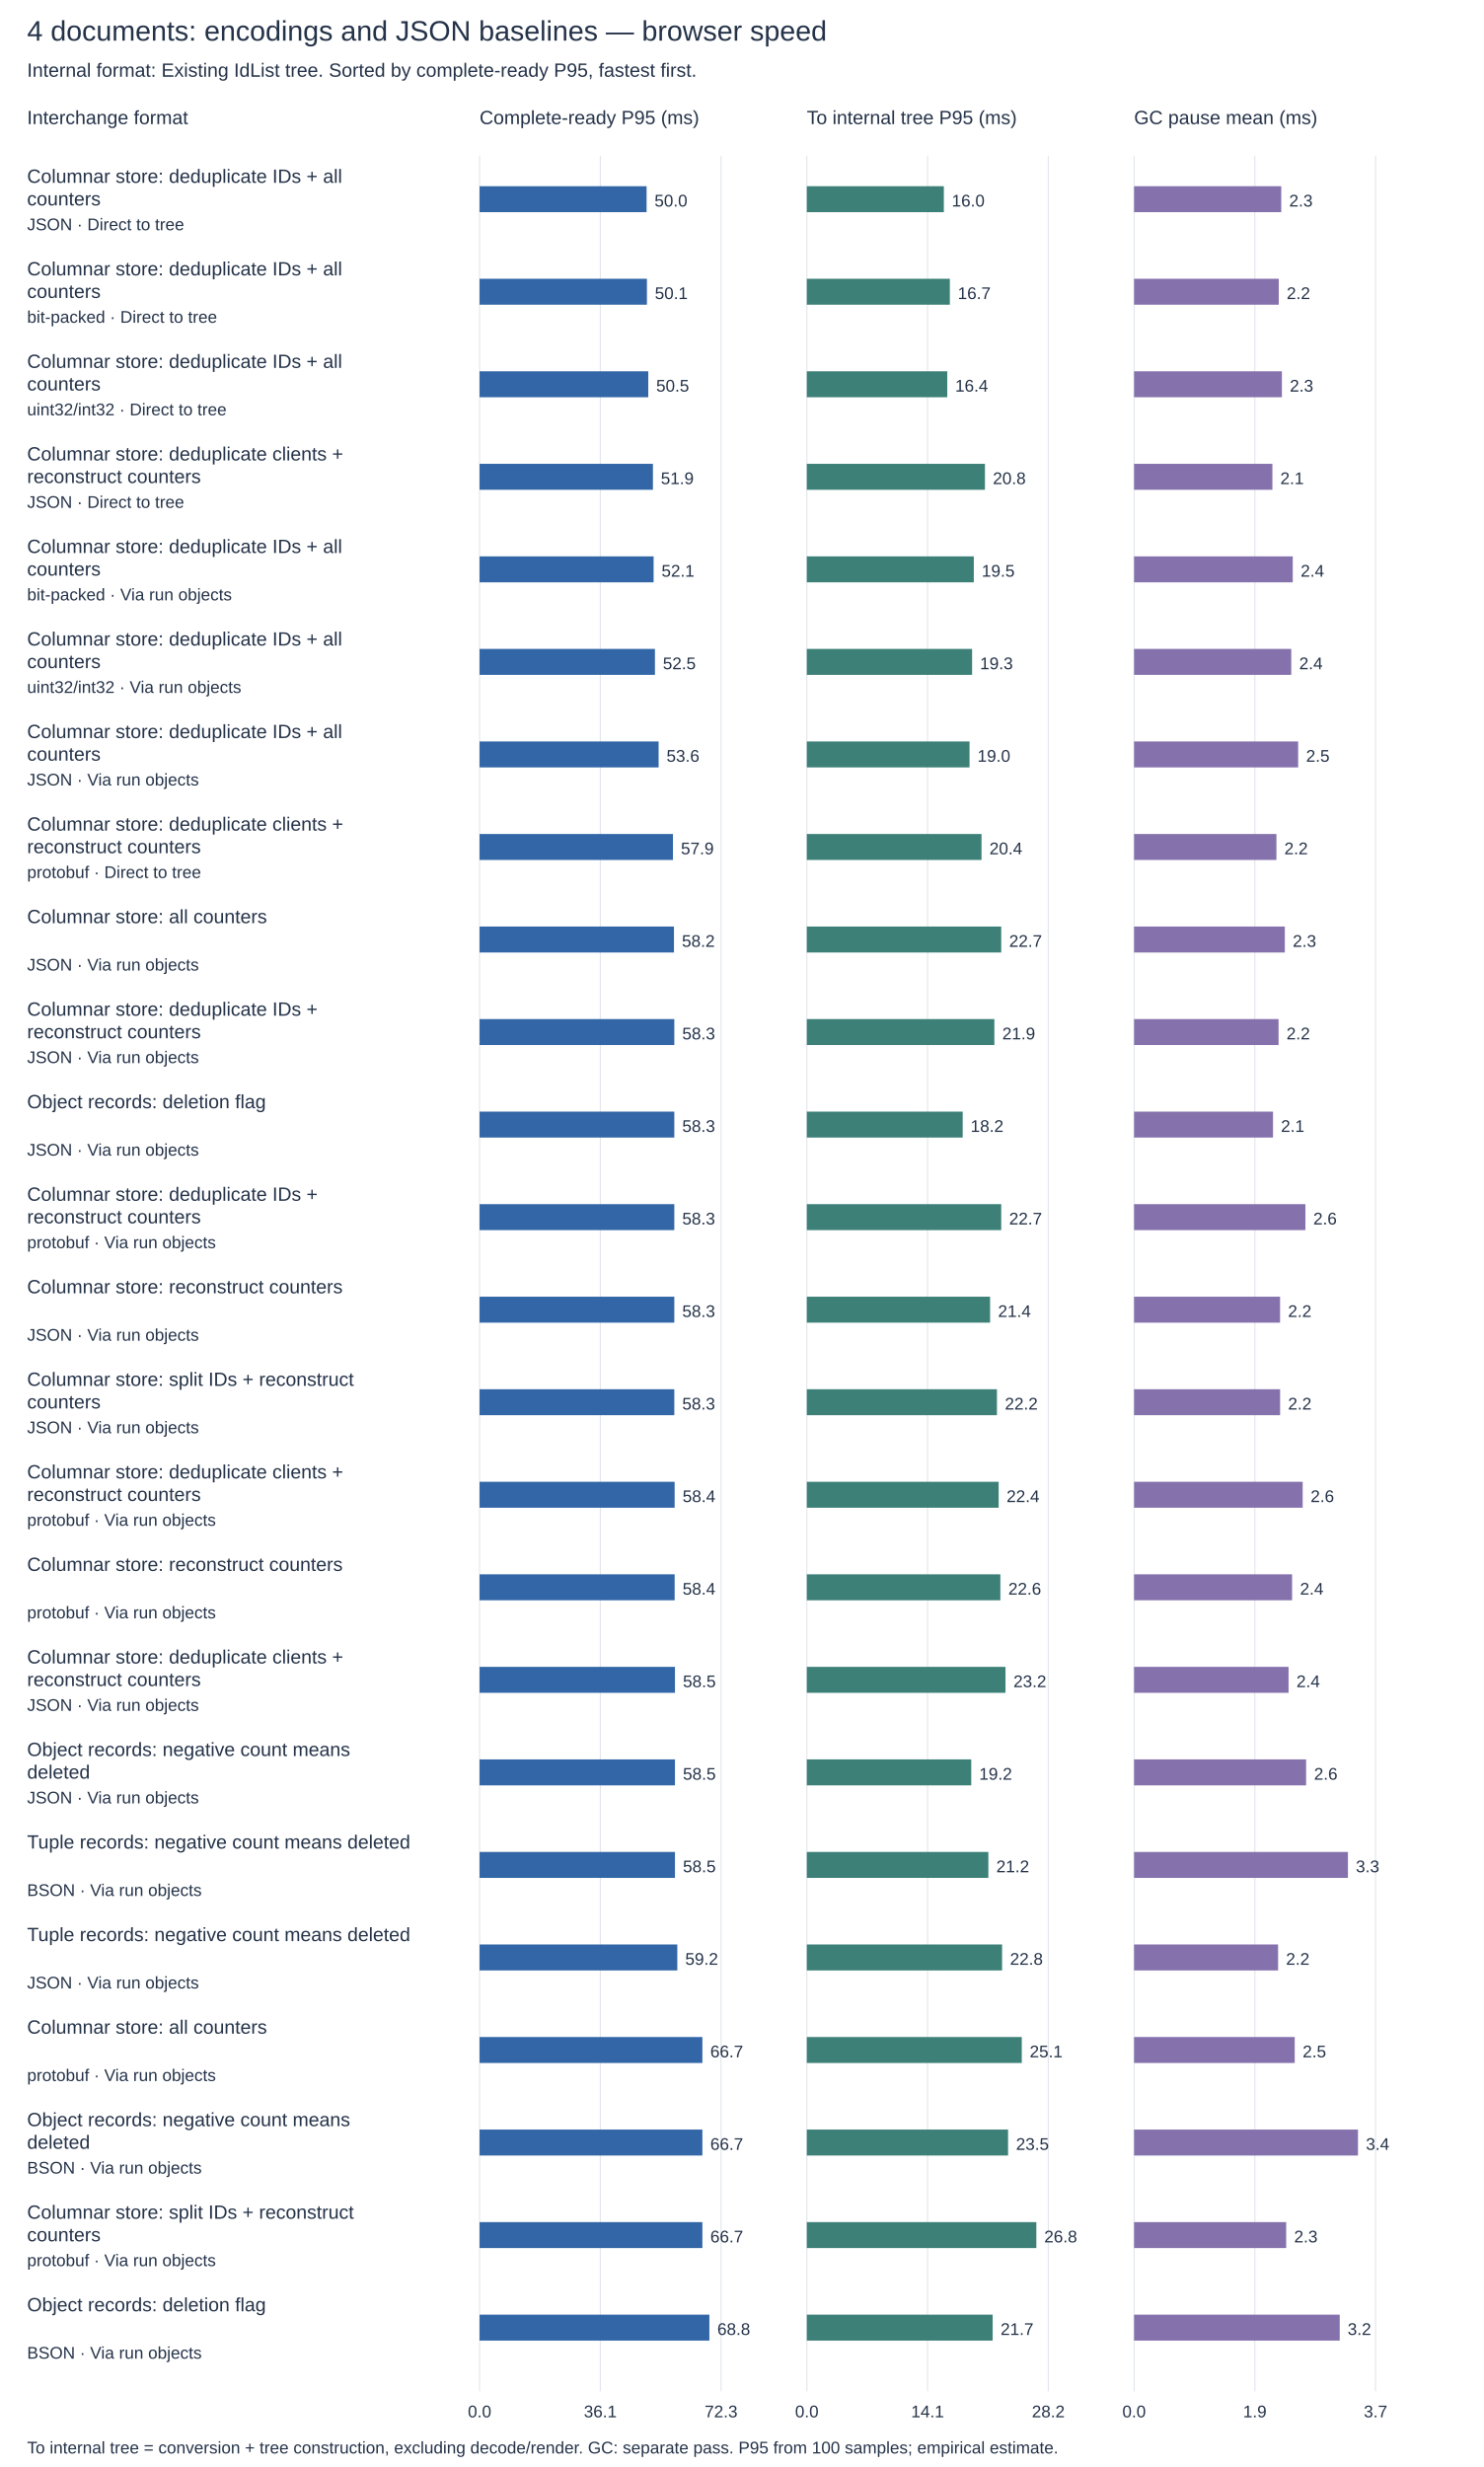
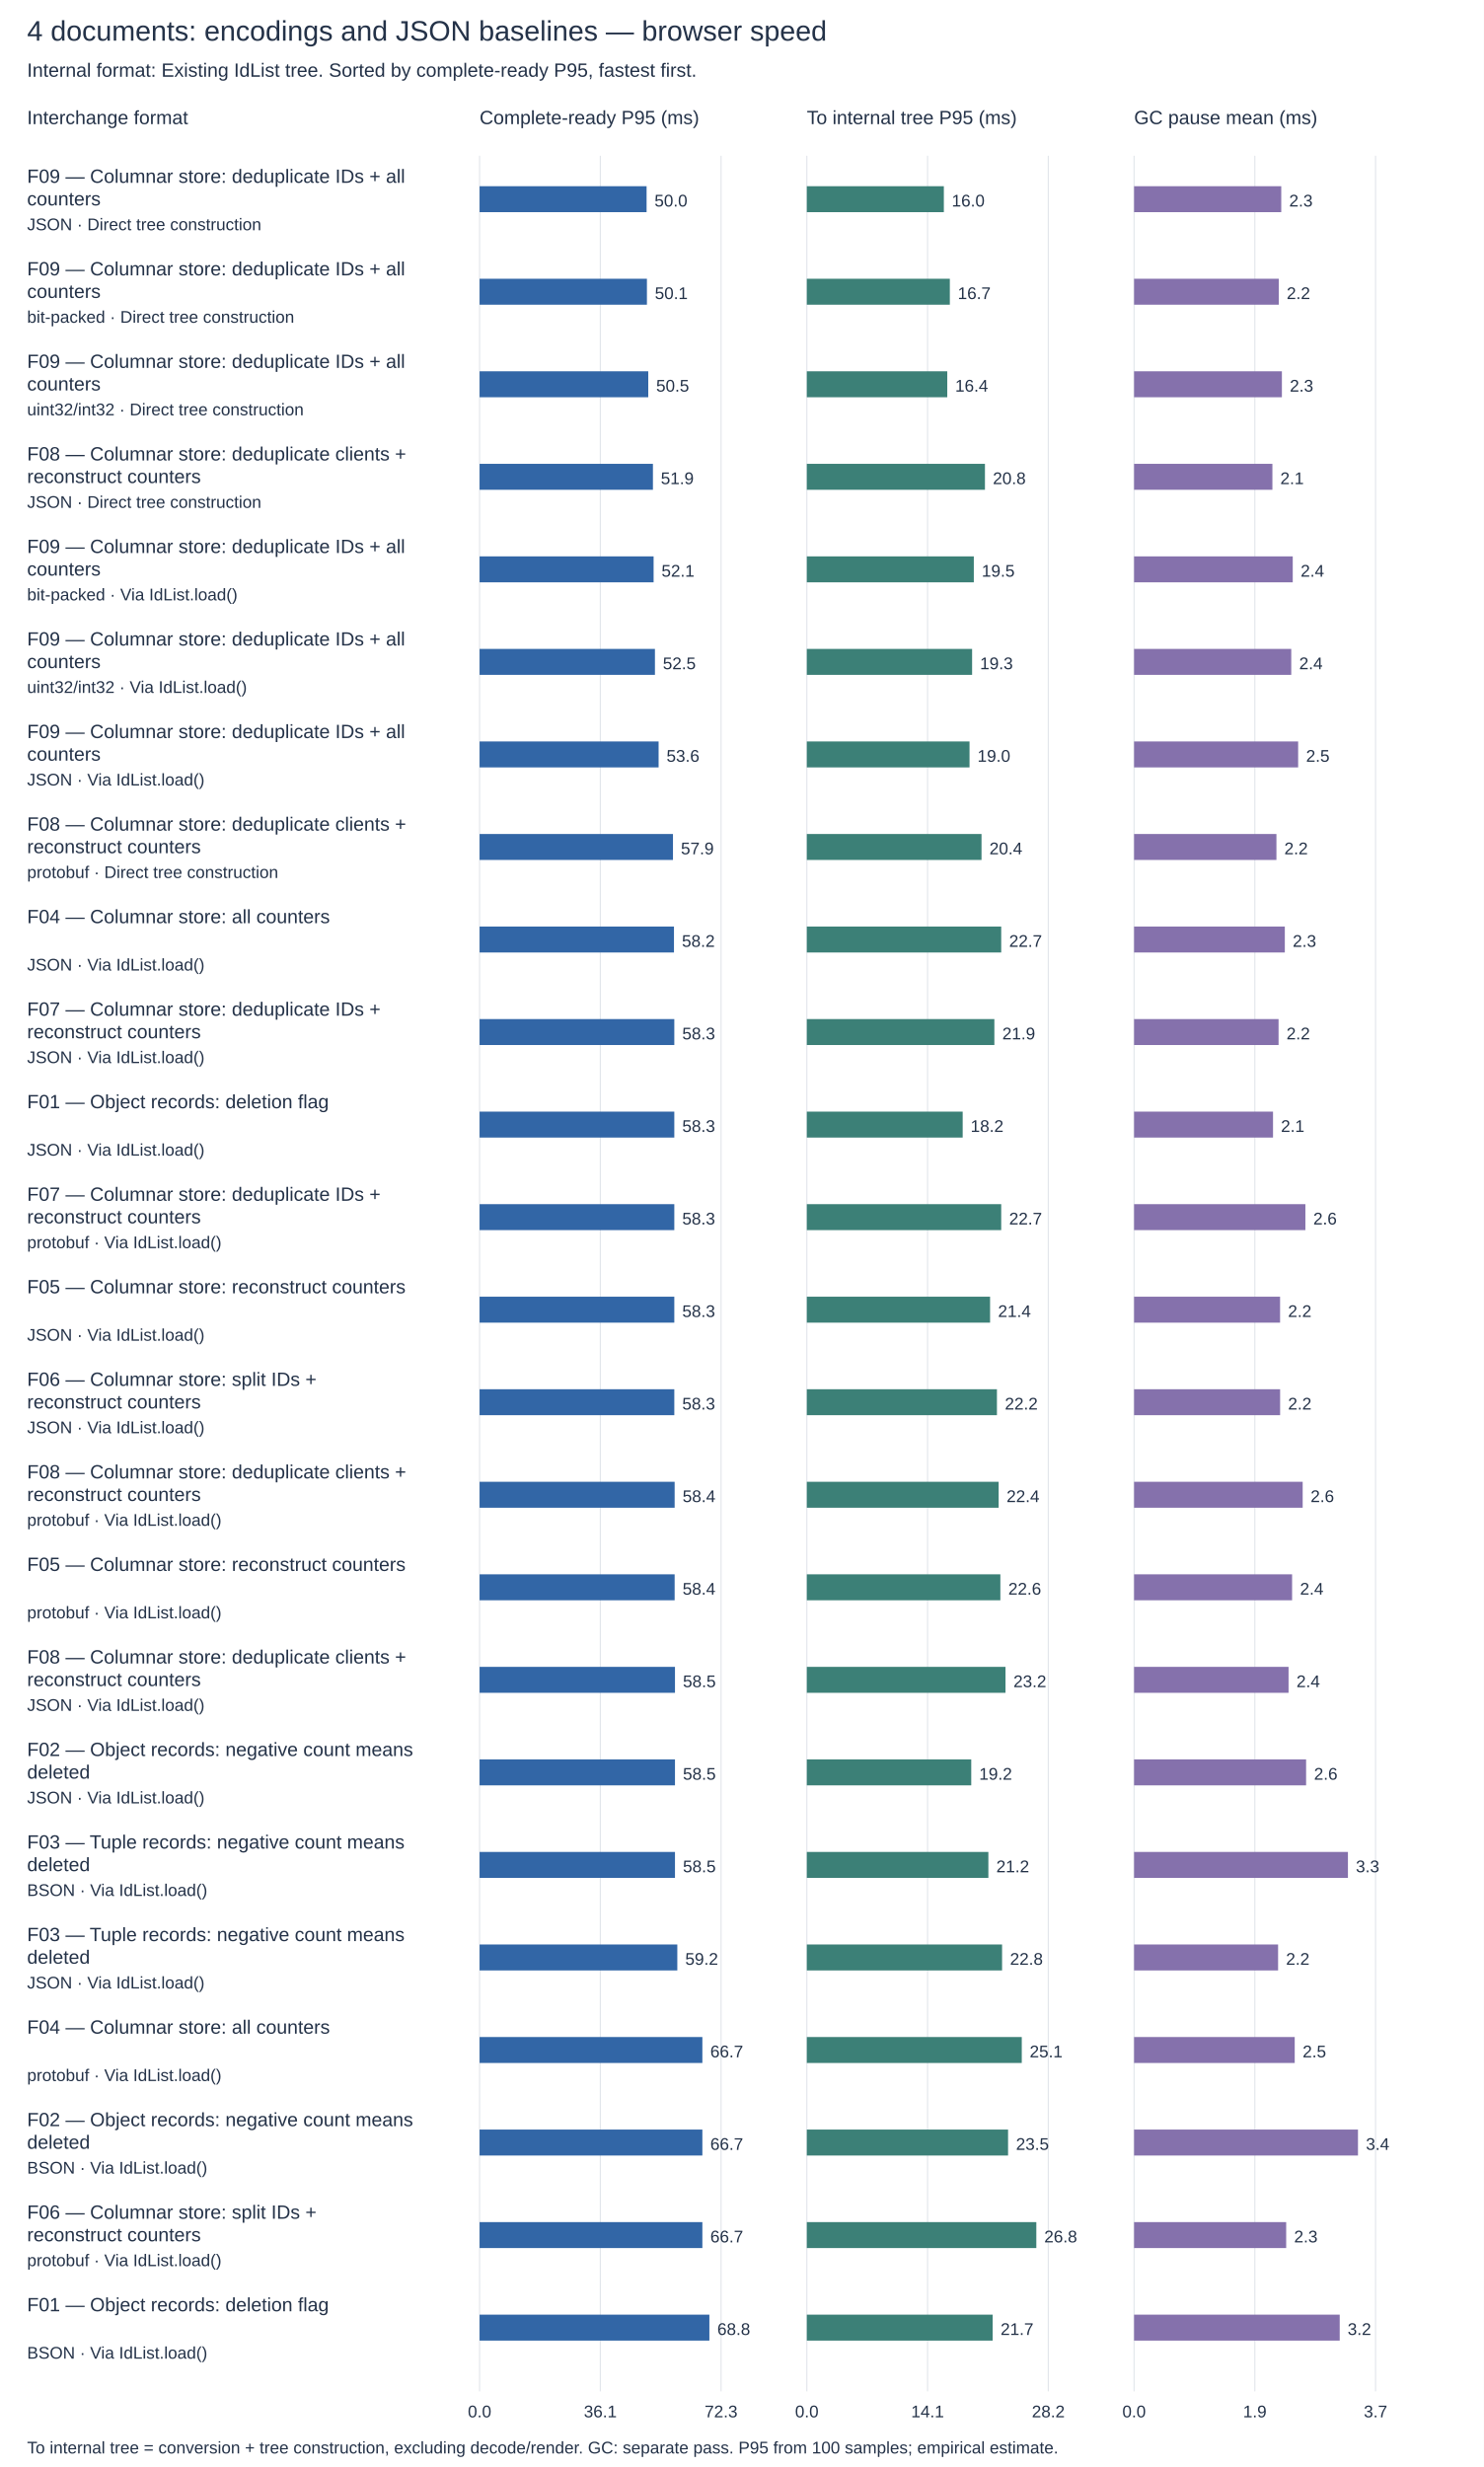
<svg xmlns="http://www.w3.org/2000/svg" width="1315" height="2186" viewBox="0 0 1315 2186" role="img" aria-labelledby="title desc">
  <style>text{font:17px Arial,Helvetica,sans-serif;fill:#243248}.small{font-size:15px}.title{font-size:25px;font-weight:500}</style>
  <rect width="1315" height="2186" fill="white" />
  <text x="24" y="36" class="title">4 documents: encodings and JSON baselines — browser speed</text>
  <text x="24" y="68">Internal format: Existing IdList tree. Sorted by complete-ready P95, fastest first.</text>
  <text x="24" y="110">Interchange format</text>
  <text x="425" y="110">Complete-ready P95 (ms)</text>
  <line x1="425" x2="425" y1="138" y2="2119" stroke="#e2e6eb" />
  <text x="425" y="2142" class="small" text-anchor="middle">0.0</text>
  <line x1="532" x2="532" y1="138" y2="2119" stroke="#e2e6eb" />
  <text x="532" y="2142" class="small" text-anchor="middle">36.1</text>
  <line x1="639" x2="639" y1="138" y2="2119" stroke="#e2e6eb" />
  <text x="639" y="2142" class="small" text-anchor="middle">72.3</text>
  <rect x="425" y="165" width="147.994" height="23" fill="#3266a6" />
  <text x="579.994" y="183" class="small">50.0</text>
  <rect x="425" y="247" width="148.29" height="23" fill="#3266a6" />
  <text x="580.29" y="265" class="small">50.1</text>
  <rect x="425" y="329" width="149.474" height="23" fill="#3266a6" />
  <text x="581.474" y="347" class="small">50.5</text>
  <rect x="425" y="411" width="153.618" height="23" fill="#3266a6" />
  <text x="585.618" y="429" class="small">51.9</text>
  <rect x="425" y="493" width="154.21" height="23" fill="#3266a6" />
  <text x="586.21" y="511" class="small">52.1</text>
  <rect x="425" y="575" width="155.394" height="23" fill="#3266a6" />
  <text x="587.394" y="593" class="small">52.5</text>
  <rect x="425" y="657" width="158.65" height="23" fill="#3266a6" />
  <text x="590.65" y="675" class="small">53.6</text>
  <rect x="425" y="739" width="171.378" height="23" fill="#3266a6" />
  <text x="603.378" y="757" class="small">57.9</text>
  <rect x="425" y="821" width="172.266" height="23" fill="#3266a6" />
  <text x="604.266" y="839" class="small">58.2</text>
  <rect x="425" y="903" width="172.562" height="23" fill="#3266a6" />
  <text x="604.562" y="921" class="small">58.3</text>
  <rect x="425" y="985" width="172.562" height="23" fill="#3266a6" />
  <text x="604.562" y="1003" class="small">58.3</text>
  <rect x="425" y="1067" width="172.562" height="23" fill="#3266a6" />
  <text x="604.562" y="1085" class="small">58.3</text>
  <rect x="425" y="1149" width="172.562" height="23" fill="#3266a6" />
  <text x="604.562" y="1167" class="small">58.3</text>
  <rect x="425" y="1231" width="172.562" height="23" fill="#3266a6" />
  <text x="604.562" y="1249" class="small">58.3</text>
  <rect x="425" y="1313" width="172.858" height="23" fill="#3266a6" />
  <text x="604.858" y="1331" class="small">58.4</text>
  <rect x="425" y="1395" width="172.858" height="23" fill="#3266a6" />
  <text x="604.858" y="1413" class="small">58.4</text>
  <rect x="425" y="1477" width="173.154" height="23" fill="#3266a6" />
  <text x="605.154" y="1495" class="small">58.5</text>
  <rect x="425" y="1559" width="173.154" height="23" fill="#3266a6" />
  <text x="605.154" y="1577" class="small">58.5</text>
  <rect x="425" y="1641" width="173.154" height="23" fill="#3266a6" />
  <text x="605.154" y="1659" class="small">58.5</text>
  <rect x="425" y="1723" width="175.225" height="23" fill="#3266a6" />
  <text x="607.225" y="1741" class="small">59.2</text>
  <rect x="425" y="1805" width="197.425" height="23" fill="#3266a6" />
  <text x="629.425" y="1823" class="small">66.7</text>
  <rect x="425" y="1887" width="197.425" height="23" fill="#3266a6" />
  <text x="629.425" y="1905" class="small">66.7</text>
  <rect x="425" y="1969" width="197.425" height="23" fill="#3266a6" />
  <text x="629.425" y="1987" class="small">66.7</text>
  <rect x="425" y="2051" width="203.64" height="23" fill="#3266a6" />
  <text x="635.64" y="2069" class="small">68.8</text>
  <text x="715" y="110">To internal tree P95 (ms)</text>
  <line x1="715" x2="715" y1="138" y2="2119" stroke="#e2e6eb" />
  <text x="715" y="2142" class="small" text-anchor="middle">0.0</text>
  <line x1="822" x2="822" y1="138" y2="2119" stroke="#e2e6eb" />
  <text x="822" y="2142" class="small" text-anchor="middle">14.1</text>
  <line x1="929" x2="929" y1="138" y2="2119" stroke="#e2e6eb" />
  <text x="929" y="2142" class="small" text-anchor="middle">28.2</text>
  <rect x="715" y="165" width="121.418" height="23" fill="#3c8077" />
  <text x="843.418" y="183" class="small">16.0</text>
  <rect x="715" y="247" width="126.73" height="23" fill="#3c8077" />
  <text x="848.73" y="265" class="small">16.7</text>
  <rect x="715" y="329" width="124.454" height="23" fill="#3c8077" />
  <text x="846.454" y="347" class="small">16.4</text>
  <rect x="715" y="411" width="157.844" height="23" fill="#3c8077" />
  <text x="879.844" y="429" class="small">20.8</text>
  <rect x="715" y="493" width="147.979" height="23" fill="#3c8077" />
  <text x="869.979" y="511" class="small">19.5</text>
  <rect x="715" y="575" width="146.461" height="23" fill="#3c8077" />
  <text x="868.461" y="593" class="small">19.3</text>
  <rect x="715" y="657" width="144.184" height="23" fill="#3c8077" />
  <text x="866.184" y="675" class="small">19.0</text>
  <rect x="715" y="739" width="154.809" height="23" fill="#3c8077" />
  <text x="876.809" y="757" class="small">20.4</text>
  <rect x="715" y="821" width="172.262" height="23" fill="#3c8077" />
  <text x="894.262" y="839" class="small">22.7</text>
  <rect x="715" y="903" width="166.191" height="23" fill="#3c8077" />
  <text x="888.191" y="921" class="small">21.9</text>
  <rect x="715" y="985" width="138.113" height="23" fill="#3c8077" />
  <text x="860.113" y="1003" class="small">18.2</text>
  <rect x="715" y="1067" width="172.262" height="23" fill="#3c8077" />
  <text x="894.262" y="1085" class="small">22.7</text>
  <rect x="715" y="1149" width="162.397" height="23" fill="#3c8077" />
  <text x="884.397" y="1167" class="small">21.4</text>
  <rect x="715" y="1231" width="168.468" height="23" fill="#3c8077" />
  <text x="890.468" y="1249" class="small">22.2</text>
  <rect x="715" y="1313" width="169.986" height="23" fill="#3c8077" />
  <text x="891.986" y="1331" class="small">22.4</text>
  <rect x="715" y="1395" width="171.504" height="23" fill="#3c8077" />
  <text x="893.504" y="1413" class="small">22.6</text>
  <rect x="715" y="1477" width="176.057" height="23" fill="#3c8077" />
  <text x="898.057" y="1495" class="small">23.2</text>
  <rect x="715" y="1559" width="145.702" height="23" fill="#3c8077" />
  <text x="867.702" y="1577" class="small">19.2</text>
  <rect x="715" y="1641" width="160.879" height="23" fill="#3c8077" />
  <text x="882.879" y="1659" class="small">21.2</text>
  <rect x="715" y="1723" width="173.021" height="23" fill="#3c8077" />
  <text x="895.021" y="1741" class="small">22.8</text>
  <rect x="715" y="1805" width="190.475" height="23" fill="#3c8077" />
  <text x="912.475" y="1823" class="small">25.1</text>
  <rect x="715" y="1887" width="178.333" height="23" fill="#3c8077" />
  <text x="900.333" y="1905" class="small">23.5</text>
  <rect x="715" y="1969" width="203.376" height="23" fill="#3c8077" />
  <text x="925.376" y="1987" class="small">26.8</text>
  <rect x="715" y="2051" width="164.674" height="23" fill="#3c8077" />
  <text x="886.674" y="2069" class="small">21.7</text>
  <text x="1005" y="110">GC pause mean (ms)</text>
  <line x1="1005" x2="1005" y1="138" y2="2119" stroke="#e2e6eb" />
  <text x="1005" y="2142" class="small" text-anchor="middle">0.0</text>
  <line x1="1112" x2="1112" y1="138" y2="2119" stroke="#e2e6eb" />
  <text x="1112" y="2142" class="small" text-anchor="middle">1.9</text>
  <line x1="1219" x2="1219" y1="138" y2="2119" stroke="#e2e6eb" />
  <text x="1219" y="2142" class="small" text-anchor="middle">3.7</text>
  <rect x="1005" y="165" width="130.424" height="23" fill="#8571ac" />
  <text x="1142.424" y="183" class="small">2.3</text>
  <rect x="1005" y="247" width="128.226" height="23" fill="#8571ac" />
  <text x="1140.226" y="265" class="small">2.2</text>
  <rect x="1005" y="329" width="130.995" height="23" fill="#8571ac" />
  <text x="1142.995" y="347" class="small">2.3</text>
  <rect x="1005" y="411" width="122.58" height="23" fill="#8571ac" />
  <text x="1134.58" y="429" class="small">2.1</text>
  <rect x="1005" y="493" width="140.611" height="23" fill="#8571ac" />
  <text x="1152.611" y="511" class="small">2.4</text>
  <rect x="1005" y="575" width="139.288" height="23" fill="#8571ac" />
  <text x="1151.288" y="593" class="small">2.4</text>
  <rect x="1005" y="657" width="145.397" height="23" fill="#8571ac" />
  <text x="1157.397" y="675" class="small">2.5</text>
  <rect x="1005" y="739" width="126.152" height="23" fill="#8571ac" />
  <text x="1138.152" y="757" class="small">2.2</text>
  <rect x="1005" y="821" width="133.584" height="23" fill="#8571ac" />
  <text x="1145.584" y="839" class="small">2.3</text>
  <rect x="1005" y="903" width="128.046" height="23" fill="#8571ac" />
  <text x="1140.046" y="921" class="small">2.2</text>
  <rect x="1005" y="985" width="123.13" height="23" fill="#8571ac" />
  <text x="1135.13" y="1003" class="small">2.1</text>
  <rect x="1005" y="1067" width="151.81" height="23" fill="#8571ac" />
  <text x="1163.81" y="1085" class="small">2.6</text>
  <rect x="1005" y="1149" width="129.383" height="23" fill="#8571ac" />
  <text x="1141.383" y="1167" class="small">2.2</text>
  <rect x="1005" y="1231" width="129.419" height="23" fill="#8571ac" />
  <text x="1141.419" y="1249" class="small">2.2</text>
  <rect x="1005" y="1313" width="149.41" height="23" fill="#8571ac" />
  <text x="1161.41" y="1331" class="small">2.6</text>
  <rect x="1005" y="1395" width="140.033" height="23" fill="#8571ac" />
  <text x="1152.033" y="1413" class="small">2.4</text>
  <rect x="1005" y="1477" width="136.902" height="23" fill="#8571ac" />
  <text x="1148.902" y="1495" class="small">2.4</text>
  <rect x="1005" y="1559" width="152.446" height="23" fill="#8571ac" />
  <text x="1164.446" y="1577" class="small">2.6</text>
  <rect x="1005" y="1641" width="189.52" height="23" fill="#8571ac" />
  <text x="1201.52" y="1659" class="small">3.3</text>
  <rect x="1005" y="1723" width="127.626" height="23" fill="#8571ac" />
  <text x="1139.626" y="1741" class="small">2.2</text>
  <rect x="1005" y="1805" width="142.353" height="23" fill="#8571ac" />
  <text x="1154.353" y="1823" class="small">2.5</text>
  <rect x="1005" y="1887" width="198.42" height="23" fill="#8571ac" />
  <text x="1210.42" y="1905" class="small">3.4</text>
  <rect x="1005" y="1969" width="134.791" height="23" fill="#8571ac" />
  <text x="1146.791" y="1987" class="small">2.3</text>
  <rect x="1005" y="2051" width="182.233" height="23" fill="#8571ac" />
  <text x="1194.233" y="2069" class="small">3.2</text>
-   <text x="24" y="162">Columnar store: deduplicate IDs + all</text>
+   <text x="24" y="162">F09 — Columnar store: deduplicate IDs + all</text>
  <text x="24" y="182">counters</text>
-   <text x="24" y="204" class="small">JSON · Direct to tree</text>
-   <text x="24" y="244">Columnar store: deduplicate IDs + all</text>
+   <text x="24" y="204" class="small">JSON · Direct tree construction</text>
+   <text x="24" y="244">F09 — Columnar store: deduplicate IDs + all</text>
  <text x="24" y="264">counters</text>
-   <text x="24" y="286" class="small">bit-packed · Direct to tree</text>
-   <text x="24" y="326">Columnar store: deduplicate IDs + all</text>
+   <text x="24" y="286" class="small">bit-packed · Direct tree construction</text>
+   <text x="24" y="326">F09 — Columnar store: deduplicate IDs + all</text>
  <text x="24" y="346">counters</text>
-   <text x="24" y="368" class="small">uint32/int32 · Direct to tree</text>
-   <text x="24" y="408">Columnar store: deduplicate clients +</text>
+   <text x="24" y="368" class="small">uint32/int32 · Direct tree construction</text>
+   <text x="24" y="408">F08 — Columnar store: deduplicate clients +</text>
  <text x="24" y="428">reconstruct counters</text>
-   <text x="24" y="450" class="small">JSON · Direct to tree</text>
-   <text x="24" y="490">Columnar store: deduplicate IDs + all</text>
+   <text x="24" y="450" class="small">JSON · Direct tree construction</text>
+   <text x="24" y="490">F09 — Columnar store: deduplicate IDs + all</text>
  <text x="24" y="510">counters</text>
-   <text x="24" y="532" class="small">bit-packed · Via run objects</text>
-   <text x="24" y="572">Columnar store: deduplicate IDs + all</text>
+   <text x="24" y="532" class="small">bit-packed · Via IdList.load()</text>
+   <text x="24" y="572">F09 — Columnar store: deduplicate IDs + all</text>
  <text x="24" y="592">counters</text>
-   <text x="24" y="614" class="small">uint32/int32 · Via run objects</text>
-   <text x="24" y="654">Columnar store: deduplicate IDs + all</text>
+   <text x="24" y="614" class="small">uint32/int32 · Via IdList.load()</text>
+   <text x="24" y="654">F09 — Columnar store: deduplicate IDs + all</text>
  <text x="24" y="674">counters</text>
-   <text x="24" y="696" class="small">JSON · Via run objects</text>
-   <text x="24" y="736">Columnar store: deduplicate clients +</text>
+   <text x="24" y="696" class="small">JSON · Via IdList.load()</text>
+   <text x="24" y="736">F08 — Columnar store: deduplicate clients +</text>
  <text x="24" y="756">reconstruct counters</text>
-   <text x="24" y="778" class="small">protobuf · Direct to tree</text>
-   <text x="24" y="818">Columnar store: all counters</text>
-   <text x="24" y="860" class="small">JSON · Via run objects</text>
-   <text x="24" y="900">Columnar store: deduplicate IDs +</text>
+   <text x="24" y="778" class="small">protobuf · Direct tree construction</text>
+   <text x="24" y="818">F04 — Columnar store: all counters</text>
+   <text x="24" y="860" class="small">JSON · Via IdList.load()</text>
+   <text x="24" y="900">F07 — Columnar store: deduplicate IDs +</text>
  <text x="24" y="920">reconstruct counters</text>
-   <text x="24" y="942" class="small">JSON · Via run objects</text>
-   <text x="24" y="982">Object records: deletion flag</text>
-   <text x="24" y="1024" class="small">JSON · Via run objects</text>
-   <text x="24" y="1064">Columnar store: deduplicate IDs +</text>
+   <text x="24" y="942" class="small">JSON · Via IdList.load()</text>
+   <text x="24" y="982">F01 — Object records: deletion flag</text>
+   <text x="24" y="1024" class="small">JSON · Via IdList.load()</text>
+   <text x="24" y="1064">F07 — Columnar store: deduplicate IDs +</text>
  <text x="24" y="1084">reconstruct counters</text>
-   <text x="24" y="1106" class="small">protobuf · Via run objects</text>
-   <text x="24" y="1146">Columnar store: reconstruct counters</text>
-   <text x="24" y="1188" class="small">JSON · Via run objects</text>
-   <text x="24" y="1228">Columnar store: split IDs + reconstruct</text>
-   <text x="24" y="1248">counters</text>
-   <text x="24" y="1270" class="small">JSON · Via run objects</text>
-   <text x="24" y="1310">Columnar store: deduplicate clients +</text>
+   <text x="24" y="1106" class="small">protobuf · Via IdList.load()</text>
+   <text x="24" y="1146">F05 — Columnar store: reconstruct counters</text>
+   <text x="24" y="1188" class="small">JSON · Via IdList.load()</text>
+   <text x="24" y="1228">F06 — Columnar store: split IDs +</text>
+   <text x="24" y="1248">reconstruct counters</text>
+   <text x="24" y="1270" class="small">JSON · Via IdList.load()</text>
+   <text x="24" y="1310">F08 — Columnar store: deduplicate clients +</text>
  <text x="24" y="1330">reconstruct counters</text>
-   <text x="24" y="1352" class="small">protobuf · Via run objects</text>
-   <text x="24" y="1392">Columnar store: reconstruct counters</text>
-   <text x="24" y="1434" class="small">protobuf · Via run objects</text>
-   <text x="24" y="1474">Columnar store: deduplicate clients +</text>
+   <text x="24" y="1352" class="small">protobuf · Via IdList.load()</text>
+   <text x="24" y="1392">F05 — Columnar store: reconstruct counters</text>
+   <text x="24" y="1434" class="small">protobuf · Via IdList.load()</text>
+   <text x="24" y="1474">F08 — Columnar store: deduplicate clients +</text>
  <text x="24" y="1494">reconstruct counters</text>
-   <text x="24" y="1516" class="small">JSON · Via run objects</text>
-   <text x="24" y="1556">Object records: negative count means</text>
+   <text x="24" y="1516" class="small">JSON · Via IdList.load()</text>
+   <text x="24" y="1556">F02 — Object records: negative count means</text>
  <text x="24" y="1576">deleted</text>
-   <text x="24" y="1598" class="small">JSON · Via run objects</text>
-   <text x="24" y="1638">Tuple records: negative count means deleted</text>
-   <text x="24" y="1680" class="small">BSON · Via run objects</text>
-   <text x="24" y="1720">Tuple records: negative count means deleted</text>
-   <text x="24" y="1762" class="small">JSON · Via run objects</text>
-   <text x="24" y="1802">Columnar store: all counters</text>
-   <text x="24" y="1844" class="small">protobuf · Via run objects</text>
-   <text x="24" y="1884">Object records: negative count means</text>
+   <text x="24" y="1598" class="small">JSON · Via IdList.load()</text>
+   <text x="24" y="1638">F03 — Tuple records: negative count means</text>
+   <text x="24" y="1658">deleted</text>
+   <text x="24" y="1680" class="small">BSON · Via IdList.load()</text>
+   <text x="24" y="1720">F03 — Tuple records: negative count means</text>
+   <text x="24" y="1740">deleted</text>
+   <text x="24" y="1762" class="small">JSON · Via IdList.load()</text>
+   <text x="24" y="1802">F04 — Columnar store: all counters</text>
+   <text x="24" y="1844" class="small">protobuf · Via IdList.load()</text>
+   <text x="24" y="1884">F02 — Object records: negative count means</text>
  <text x="24" y="1904">deleted</text>
-   <text x="24" y="1926" class="small">BSON · Via run objects</text>
-   <text x="24" y="1966">Columnar store: split IDs + reconstruct</text>
-   <text x="24" y="1986">counters</text>
-   <text x="24" y="2008" class="small">protobuf · Via run objects</text>
-   <text x="24" y="2048">Object records: deletion flag</text>
-   <text x="24" y="2090" class="small">BSON · Via run objects</text>
+   <text x="24" y="1926" class="small">BSON · Via IdList.load()</text>
+   <text x="24" y="1966">F06 — Columnar store: split IDs +</text>
+   <text x="24" y="1986">reconstruct counters</text>
+   <text x="24" y="2008" class="small">protobuf · Via IdList.load()</text>
+   <text x="24" y="2048">F01 — Object records: deletion flag</text>
+   <text x="24" y="2090" class="small">BSON · Via IdList.load()</text>
  <text x="24" y="2174" class="small">To internal tree = conversion + tree construction, excluding decode/render. GC: separate pass. P95 from 100 samples; empirical estimate.</text>
</svg>
